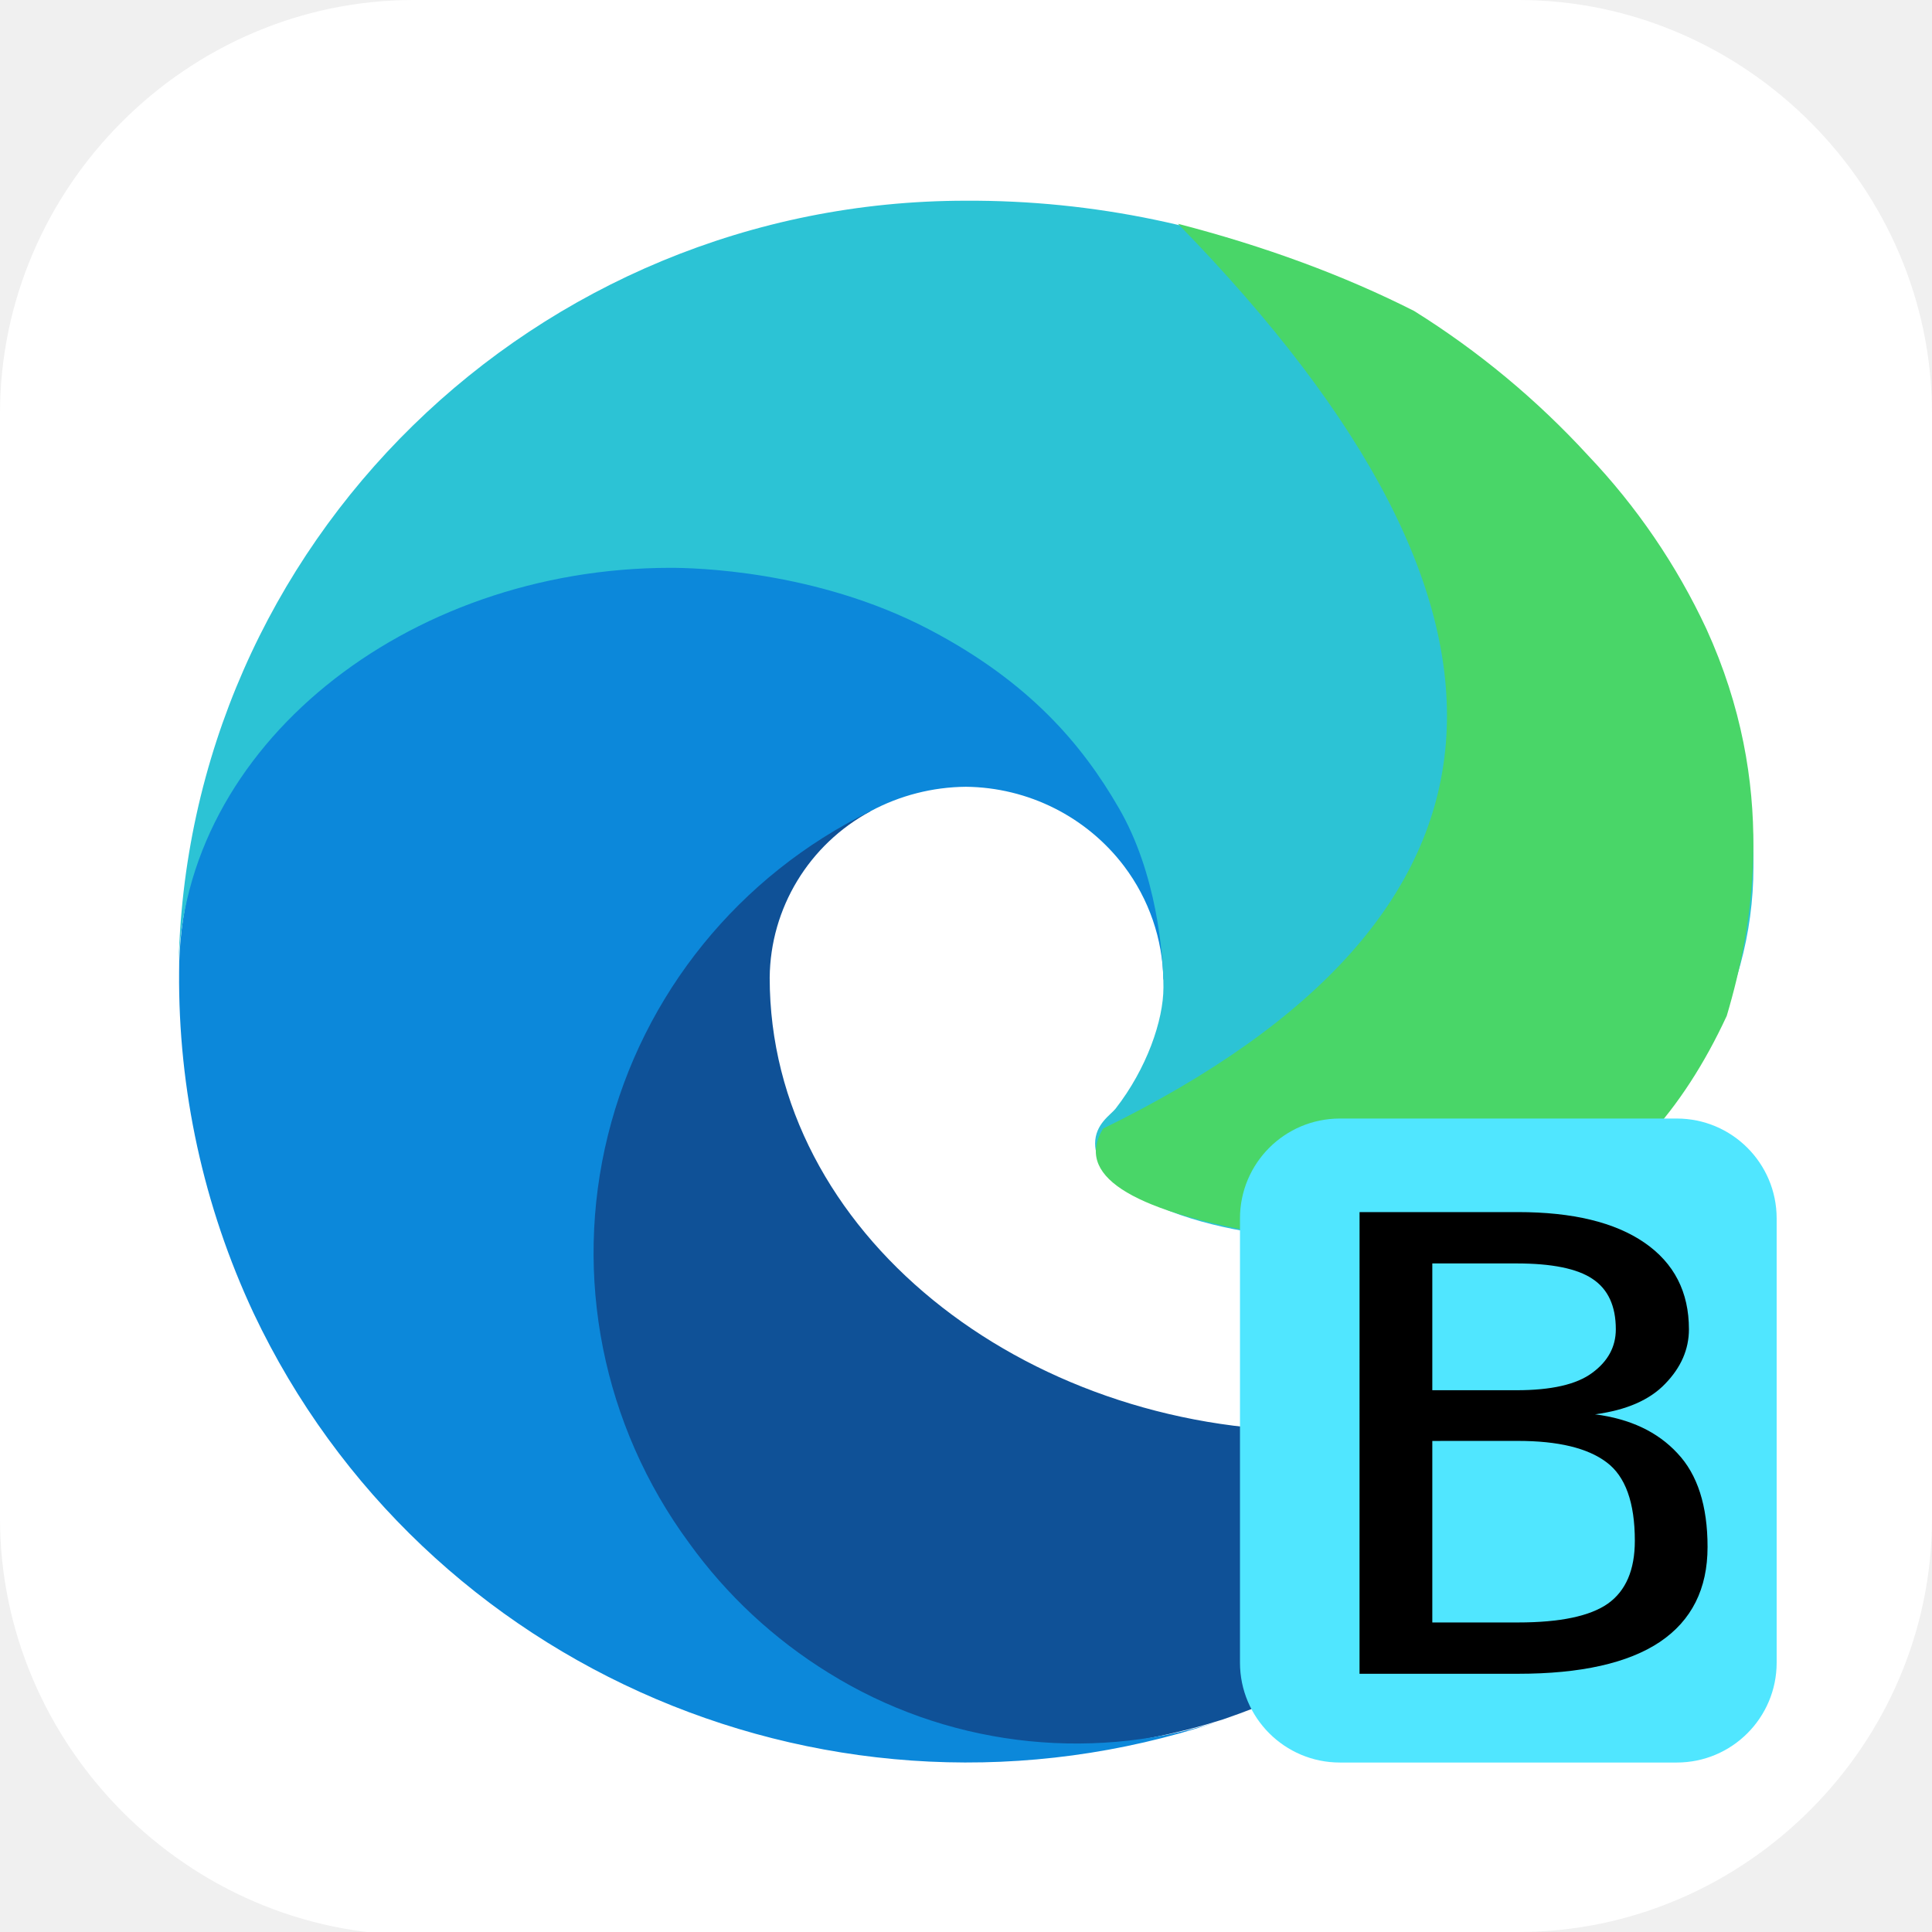
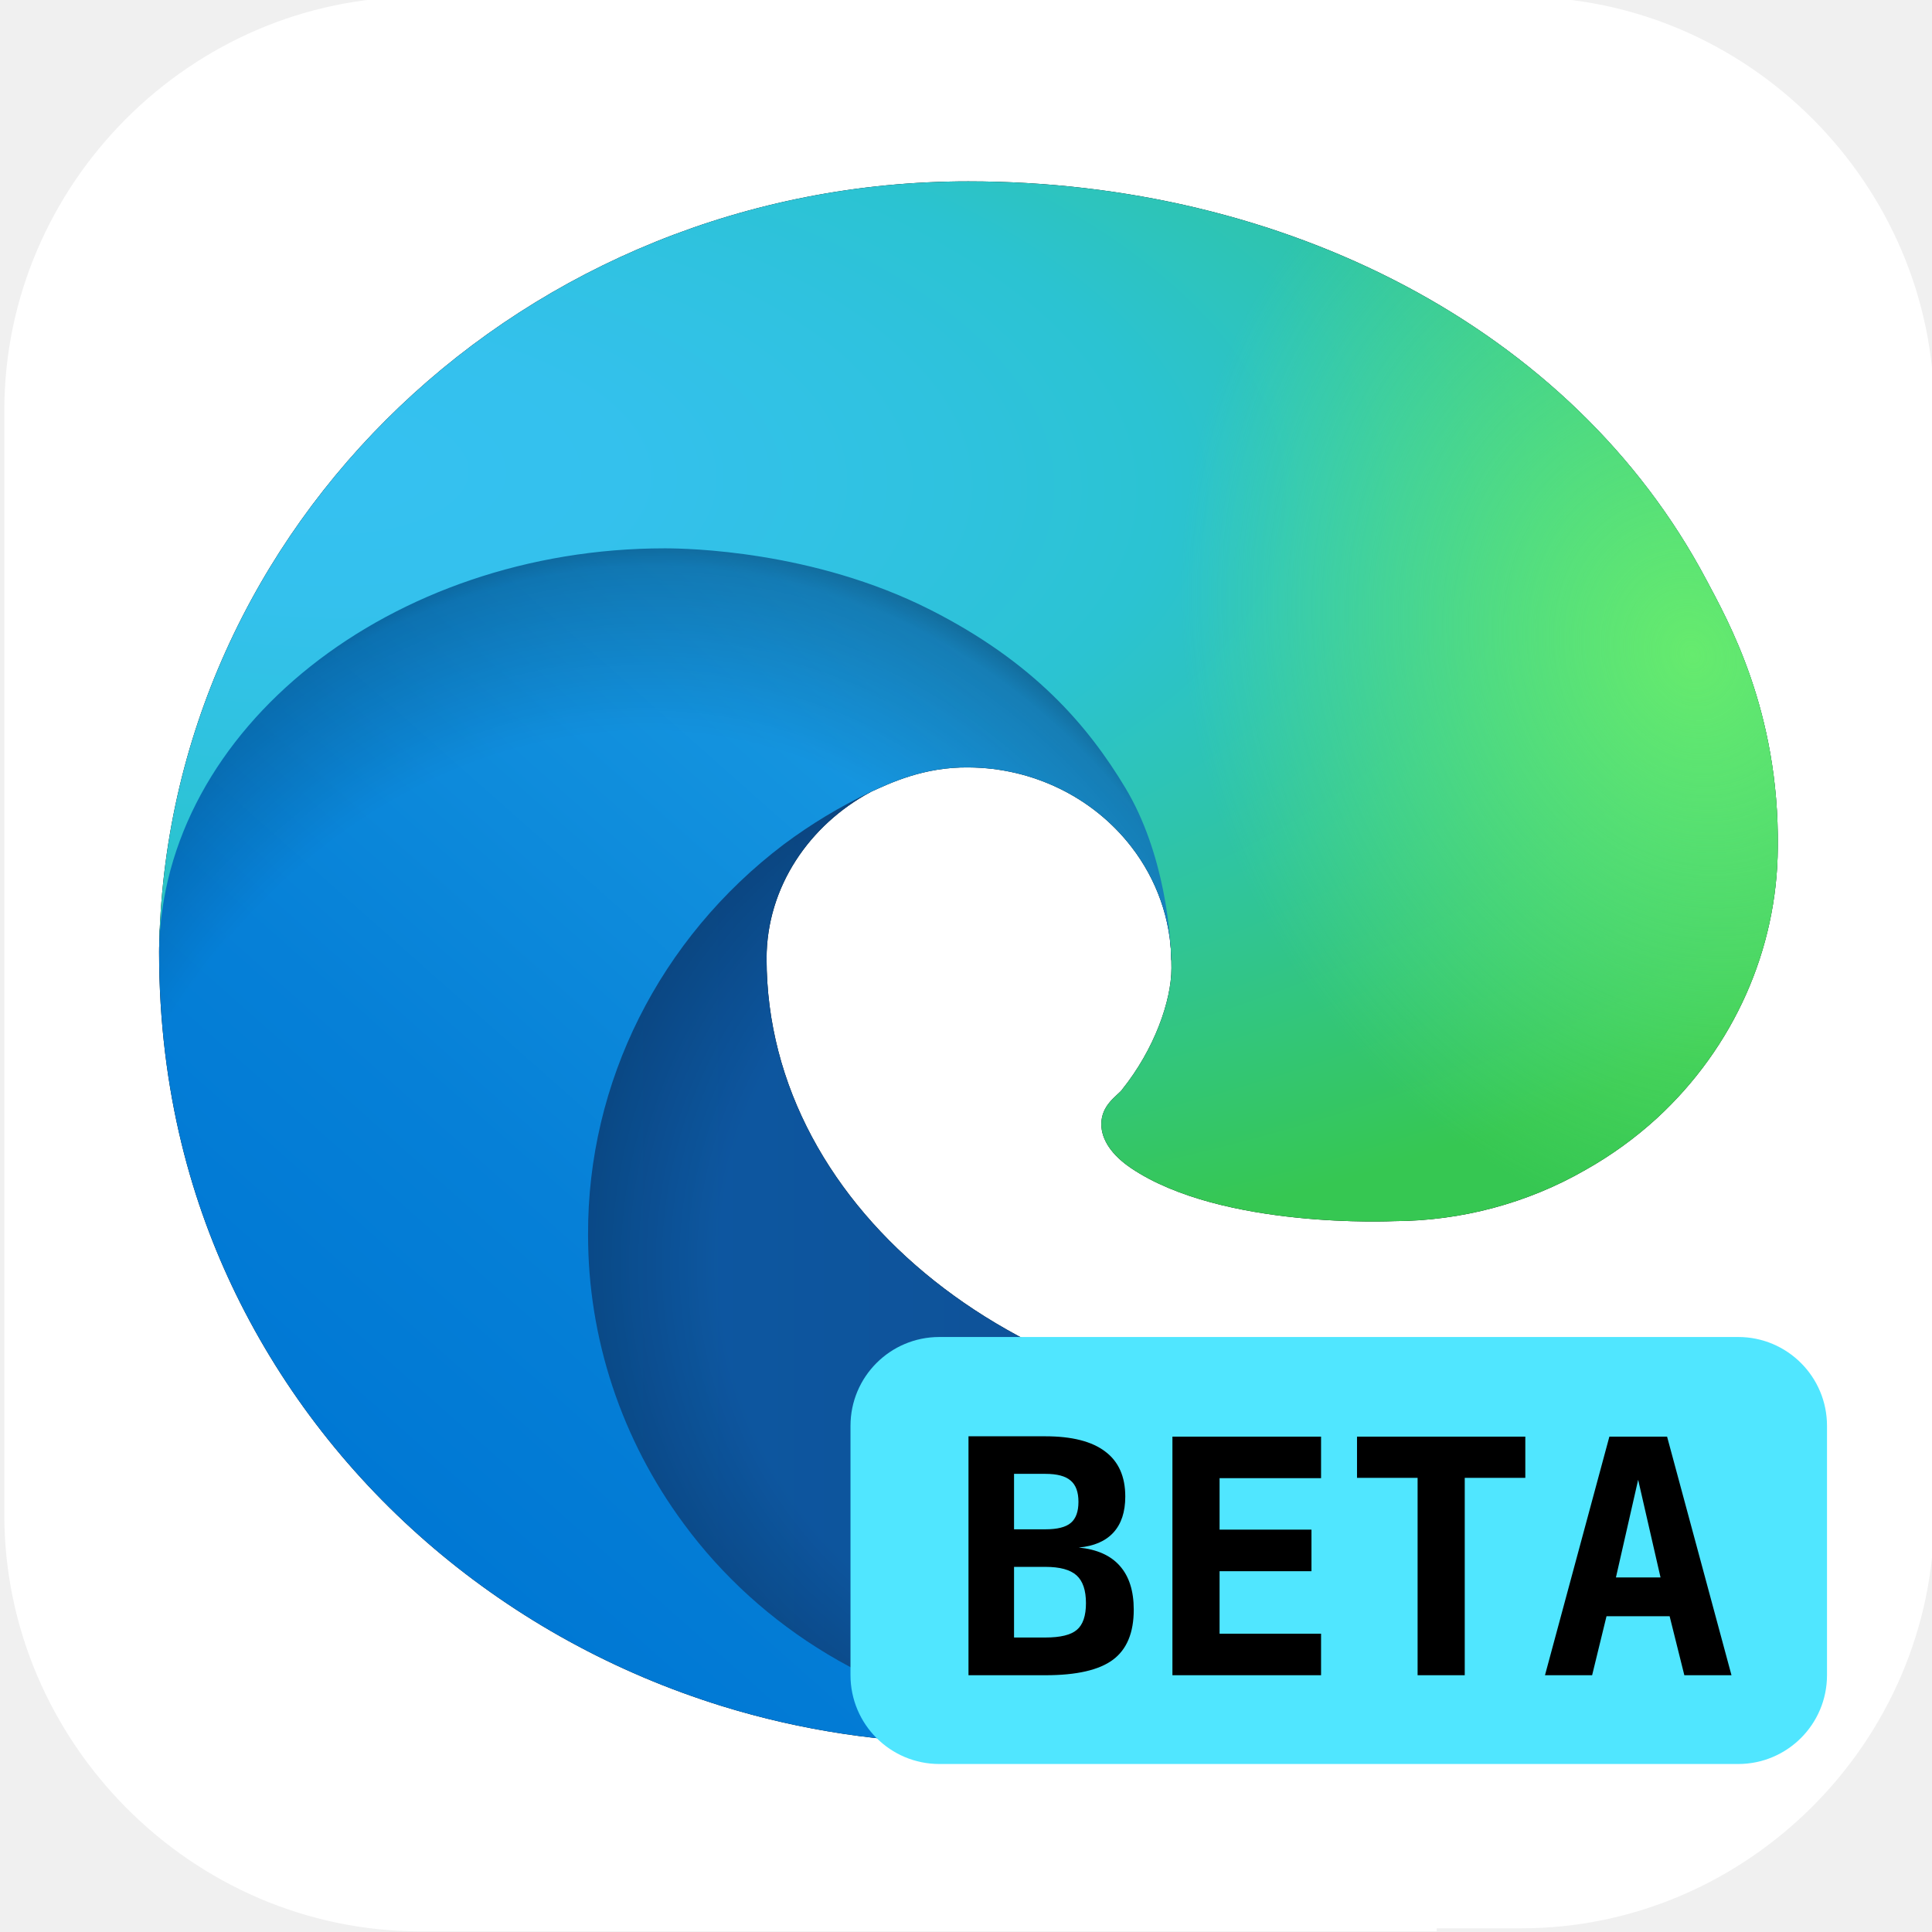
- <svg xmlns="http://www.w3.org/2000/svg" id="_图层_1" version="1.1" viewBox="0 0 64 64" width="32" height="32" xml:space="preserve">
-   <defs id="defs6">
+ <svg xmlns="http://www.w3.org/2000/svg" xmlns:xlink="http://www.w3.org/1999/xlink" viewBox="0 0 27600 27600" width="32" height="32" version="1.1" id="svg24" xml:space="preserve">
+   <defs id="defs24">
    <style id="style1">
      .st0 {
        fill-opacity: .5;
      }

      .st0, .st1, .st2, .st3, .st4, .st5, .st6, .st7 {
        fill: #fff;
      }

      .st8 {
        fill: #133c9a;
      }

      .st2, .st9 {
        display: none;
      }

      .st3 {
        fill-opacity: .2;
      }

      .st4 {
        fill-opacity: .9;
      }

      .st10 {
        fill: #3370ff;
      }

      .st11 {
        fill: url(#_未命名的渐变_3);
      }

      .st12 {
        fill: url(#_未命名的渐变);
      }

      .st5 {
        fill-opacity: .3;
      }

      .st6 {
        fill-opacity: 0;
      }

      .st7 {
        fill-opacity: .7;
      }

      .st13 {
        fill: #00d6b9;
      }

      .st14 {
        fill: url(#_未命名的渐变_2);
      }
    </style>
-     <radialGradient id="_未命名的渐变" data-name="未命名的渐变" cx="123.9" cy="-40.2" fx="123.9" fy="-40.2" r="59.4" gradientTransform="translate(-26.8 25.5) scale(.6 -.7)" gradientUnits="userSpaceOnUse">
-       <stop offset="0" stop-color="#db202e" id="stop1" />
-       <stop offset="1" stop-color="#e01b24" id="stop2" />
+     <radialGradient id="_未命名的渐变" data-name="未命名的渐变" cx="123.9" cy="-40.2" fx="123.9" fy="-40.2" r="59.4" gradientTransform="matrix(0.6,0,0,-0.7,-26.8,25.5)" gradientUnits="userSpaceOnUse">
+       <stop offset="0" stop-color="#db202e" id="stop1-3" />
+       <stop offset="1" stop-color="#e01b24" id="stop2-6" />
    </radialGradient>
-     <radialGradient id="_未命名的渐变_2" data-name="未命名的渐变 2" cx="67.6" cy="26.8" fx="67.6" fy="26.8" r="105.2" gradientTransform="translate(-26.6 25.3) scale(.6 -.7)" gradientUnits="userSpaceOnUse">
-       <stop offset="0" stop-color="#ffb648" id="stop3" />
-       <stop offset="1" stop-color="#ff7800" stop-opacity="0" id="stop4" />
+     <radialGradient id="_未命名的渐变_2" data-name="未命名的渐变 2" cx="67.6" cy="26.8" fx="67.6" fy="26.8" r="105.2" gradientTransform="matrix(0.6,0,0,-0.7,-26.6,25.3)" gradientUnits="userSpaceOnUse">
+       <stop offset="0" stop-color="#ffb648" id="stop3-7" />
+       <stop offset="1" stop-color="#ff7800" stop-opacity="0" id="stop4-5" />
    </radialGradient>
-     <radialGradient id="_未命名的渐变_3" data-name="未命名的渐变 3" cx="61.7" cy="18.6" fx="61.7" fy="18.6" r="68" gradientTransform="translate(-26.8 25.8) scale(.6 -.7)" gradientUnits="userSpaceOnUse">
-       <stop offset="0" stop-color="#c64600" id="stop5" />
-       <stop offset="1" stop-color="#a51d2d" id="stop6" />
+     <radialGradient id="_未命名的渐变_3" data-name="未命名的渐变 3" cx="61.7" cy="18.6" fx="61.7" fy="18.6" r="68" gradientTransform="matrix(0.6,0,0,-0.7,-26.8,25.8)" gradientUnits="userSpaceOnUse">
+       <stop offset="0" stop-color="#c64600" id="stop5-3" />
+       <stop offset="1" stop-color="#a51d2d" id="stop6-5" />
    </radialGradient>
  </defs>
-   <path class="st1" d="M 47.5,64.1 H 13.8 C 6.2,64.1 0,57.8 0,50.3 V 13.7 C 0,6.2 6.2,0 13.7,0 H 50.3 C 57.8,0 64,6.2 64,13.7 V 50.3 C 64,57.8 57.8,64 50.3,64 h -2.9 0.1 z" id="path6" clip-path="url(#clippath-7)" />
-   <g id="g26" transform="matrix(0.05096495,0,0,0.05052368,5.91275,6.648714)">
-     <path d="m 923.716,761.723 c -13.568,7.296 -27.52,13.568 -41.983,18.816 A 408.89,408.89 0 0 1 738.183,806.522 c -189.117,0 -353.915,-129.918 -353.915,-297.084 A 125.438,125.438 0 0 1 449.931,400.256 C 278.798,407.488 234.83,585.854 234.83,690.172 c 0,295.484 272.252,325.499 331.067,325.499 31.616,0 79.167,-9.216 107.966,-18.368 l 5.184,-1.6 a 511.8,511.8 0 0 0 266.3,-211.197 16,16 0 0 0 -4.8,-21.952 16.832,16.832 0 0 0 -16.768,-0.832 z" fill="#0f5197" p-id="14806" id="path1" />
-     <path d="M 422.668,965.304 A 317.819,317.819 0 0 1 331.917,880.121 322.747,322.747 0 0 1 449.867,400.256 132.478,132.478 0 0 1 511.818,384.257 130.302,130.302 0 0 1 614.601,436.288 c 16.192,21.632 25.088,47.743 25.6,74.751 0,-0.832 97.919,-318.267 -319.867,-318.267 -175.549,0 -319.931,166.718 -319.931,312.699 A 521.528,521.528 0 0 0 48.785,729.339 512.12,512.12 0 0 0 674.184,997.687 302.971,302.971 0 0 1 422.668,965.304 Z" fill="#0c88da" p-id="14807" id="path2" />
-     <path d="m 609.033,595.389 c -3.2,4.032 -13.248,10.048 -13.248,22.784 0,10.432 6.848,20.48 18.816,28.8 57.599,39.999 165.95,34.815 166.398,34.815 42.559,-0.064 84.415,-11.52 121.086,-33.215 A 245.116,245.116 0 0 0 1023.683,437.056 c 1.216,-89.599 -32,-149.118 -45.183,-175.549 A 440.569,440.569 0 0 0 894.725,147.652 493.561,493.561 0 0 0 752.071,50.566 582.519,582.519 0 0 0 511.818,0.006 511.8,511.8 0 0 0 0.018,504.639 c 1.984,-145.918 147.198,-263.932 319.867,-263.932 14.08,0 94.015,1.28 167.997,40.383 65.151,34.431 99.519,75.583 123.134,116.798 24.768,42.751 29.184,96.383 29.184,117.95 0,21.568 -10.816,53.183 -31.168,79.551 z" fill="#2cc3d5" p-id="14808" id="path3" />
-     <path d="M 649.608,15.11 Q 1022.211,400.256 600.969,608.381 q -27.2,45.183 102.91,68.607 215.485,46.847 302.459,-142.526 c 17.472,-59.391 33.087,-151.358 -13.248,-253.756 A 427.834,427.834 0 0 0 916.164,166.98 546.36,546.36 0 0 0 803.078,72.261 Q 734.599,37.318 649.544,15.11 Z" fill="#49d668" p-id="14809" id="path4" />
+   <linearGradient id="a" gradientUnits="userSpaceOnUse" />
+   <linearGradient id="b" x1="6870" x2="24704" y1="18705" y2="18705" xlink:href="#a">
+     <stop offset="0" stop-color="#0c59a4" id="stop1" />
+     <stop offset="1" stop-color="#114a8b" id="stop2" />
+   </linearGradient>
+   <linearGradient id="c" x1="16272" x2="5133" y1="10968" y2="23102" xlink:href="#a">
+     <stop offset="0" stop-color="#1b9de2" id="stop3" />
+     <stop offset=".16" stop-color="#1595df" id="stop4" />
+     <stop offset=".67" stop-color="#0680d7" id="stop5" />
+     <stop offset="1" stop-color="#0078d4" id="stop6" />
+   </linearGradient>
+   <radialGradient id="d" cx="16720" cy="18747" r="9538" xlink:href="#a">
+     <stop offset=".72" stop-opacity="0" id="stop7" />
+     <stop offset=".95" stop-opacity=".53" id="stop8" />
+     <stop offset="1" id="stop9" />
+   </radialGradient>
+   <radialGradient id="e" cx="7130" cy="19866" r="14324" gradientTransform="matrix(0.14843,-0.98892,0.79688,0.1196,-8759,25542)" xlink:href="#a">
+     <stop offset=".76" stop-opacity="0" id="stop10" />
+     <stop offset=".95" stop-opacity=".5" id="stop11" />
+     <stop offset="1" id="stop12" />
+   </radialGradient>
+   <radialGradient id="f" cx="2523" cy="4680" r="20243" gradientTransform="matrix(-0.03715,0.99931,-2.12836,-0.07913,13579,3530)" xlink:href="#a">
+     <stop offset="0" stop-color="#35c1f1" id="stop13" />
+     <stop offset=".11" stop-color="#34c1ed" id="stop14" />
+     <stop offset=".23" stop-color="#2fc2df" id="stop15" />
+     <stop offset=".31" stop-color="#2bc3d2" id="stop16" />
+     <stop offset=".67" stop-color="#36c752" id="stop17" />
+   </radialGradient>
+   <radialGradient id="g" cx="24247" cy="7758" r="9734" gradientTransform="matrix(0.28109,0.95968,-0.78353,0.22949,24510,-16292)" xlink:href="#a">
+     <stop offset="0" stop-color="#66eb6e" id="stop18" />
+     <stop offset="1" stop-color="#66eb6e" stop-opacity="0" id="stop19" />
+   </radialGradient>
+   <path class="st1" d="M 47.5,64.1 H 13.8 C 6.2,64.1 0,57.8 0,50.3 V 13.7 C 0,6.2 6.2,0 13.7,0 H 50.3 C 57.8,0 64,6.2 64,13.7 V 50.3 C 64,57.8 57.8,64 50.3,64 h -2.9 0.1 z" id="path6" transform="matrix(430.7823,0,0,431.1203,61.93398,-44.18203)" />
+   <g id="g24" transform="matrix(389.1359,0,0,375.7475,1425.415,1680.922)">
+     <path id="h" d="m 24105,20053 a 9345,9345 0 0 1 -1053,472 10202,10202 0 0 1 -3590,646 c -4732,0 -8855,-3255 -8855,-7432 0,-1175 680,-2193 1643,-2729 -4280,180 -5380,4640 -5380,7253 0,7387 6810,8137 8276,8137 791,0 1984,-230 2704,-456 l 130,-44 a 12834,12834 0 0 0 6660,-5282 c 220,-350 -168,-757 -535,-565 z" transform="matrix(0.00232136,0,0,0.00231954,-0.143771,0.1024819)" />
+     <path id="j" d="m 16231,15886 c -80,105 -330,250 -330,566 0,260 170,512 472,723 1438,1003 4149,868 4156,868 a 5954,5954 0 0 0 3027,-839 6147,6147 0 0 0 1133,-850 6180,6180 0 0 0 1910,-4437 C 26625,9675 25803,8185 25466,7525 23346,3384 18772,1000 13798,1000 6787,1000 1095,6635 1000,13620 1047,9966 4679,7015 8996,7015 c 350,0 2346,34 4200,1007 1634,858 2490,1894 3086,2921 618,1067 728,2415 728,2952 0,537 -271,1333 -780,1990 z" transform="matrix(0.00232136,0,0,0.00231954,-0.143771,0.1024819)" />
+     <path id="i" d="m 11571,25141 a 7913,7913 0 0 1 -2273,-2137 8145,8145 0 0 1 -1514,-4740 8093,8093 0 0 1 3093,-6395 8082,8082 0 0 1 1373,-859 c 312,-148 846,-414 1554,-404 a 3236,3236 0 0 1 2569,1297 3184,3184 0 0 1 636,1866 c 0,-21 2446,-7960 -8005,-7960 -4390,0 -8004,4166 -8004,7820 0,2319 538,4170 1212,5604 a 12833,12833 0 0 0 7684,6757 12795,12795 0 0 0 3908,610 c 1414,0 2774,-233 4045,-656 a 7575,7575 0 0 1 -6278,-803 z" transform="matrix(0.00232136,0,0,0.00231954,-0.143771,0.1024819)" />
+     <use fill="url(#b)" xlink:href="#h" id="use19" x="0" y="0" style="fill:url(#b)" />
+     <use fill="url(#d)" opacity="0.35" xlink:href="#h" id="use20" x="0" y="0" style="fill:url(#d)" />
+     <use fill="url(#c)" xlink:href="#i" id="use21" x="0" y="0" style="fill:url(#c)" />
+     <use fill="url(#e)" opacity="0.4" xlink:href="#i" id="use22" x="0" y="0" style="fill:url(#e)" />
+     <use fill="url(#f)" xlink:href="#j" id="use23" x="0" y="0" style="fill:url(#f)" />
+     <use fill="url(#g)" xlink:href="#j" id="use24" x="0" y="0" style="fill:url(#g)" />
  </g>
-   <rect style="fill:#50e6ff;fill-opacity:1;stroke-width:0.908" id="rect27" width="17.778" height="21.333" x="41.076" y="37.053" ry="3.309" />
-   <path d="m 47.447,47.733 v 6.013 h 2.838 q 2.09,0 2.98,-0.625 0.891,-0.635 0.891,-2.08 0,-1.905 -0.938,-2.602 -0.938,-0.707 -2.933,-0.707 z m 0,-5.88 v 4.2 h 2.79 q 1.734,0 2.505,-0.574 0.784,-0.574 0.784,-1.444 0,-1.158 -0.772,-1.67 -0.76,-0.512 -2.517,-0.512 z m -2.41,-1.701 h 5.248 q 2.719,0 4.191,1.014 1.472,1.014 1.472,2.868 0,0.994 -0.784,1.803 -0.772,0.809 -2.327,1.014 1.745,0.225 2.731,1.291 0.997,1.055 0.997,3.104 0,2.08 -1.579,3.145 -1.579,1.055 -4.702,1.055 h -5.248 z" id="path5" style="stroke-width:0.929" />
+   <rect style="fill:#50e6ff;fill-opacity:1;stroke-width:0;paint-order:markers fill stroke" id="rect24" width="13950" height="6100" x="12150" y="19100" ry="1268.8" />
+   <path d="m 14486.304,22383.864 v 1009.169 h 447.505 q 321.93,0 449.788,-109.593 130.142,-109.593 130.142,-381.292 0,-276.266 -134.708,-397.275 -134.708,-121.009 -445.222,-121.009 z m 0,-1328.816 v 792.267 h 447.505 q 255.717,0 363.027,-91.328 109.593,-91.327 109.593,-301.381 0,-210.053 -111.876,-303.664 -109.593,-95.894 -360.744,-95.894 z m -650.709,-536.549 h 1098.214 q 568.514,0 853.913,216.903 287.681,214.619 287.681,643.859 0,328.779 -168.956,513.717 -168.956,184.939 -495.452,214.62 390.426,38.814 586.78,262.567 198.637,223.752 198.637,625.593 0,493.169 -296.814,714.638 -296.815,221.47 -965.789,221.47 h -1098.214 z m 5036.714,3413.367 h -2123.365 v -3408.801 h 2123.365 v 593.629 h -1449.824 v 735.187 h 1312.833 v 593.629 h -1312.833 v 892.727 h 1449.824 z m 2052.587,0 h -673.541 v -2819.738 h -865.328 v -589.063 h 2404.198 v 589.063 h -865.329 z m 2477.26,-2792.34 -317.364,1395.028 h 637.01 z m -410.974,-616.461 h 824.231 l 920.125,3408.801 h -673.541 l -210.053,-842.497 h -901.86 l -205.487,842.497 h -673.54 z" id="path1" />
</svg>
